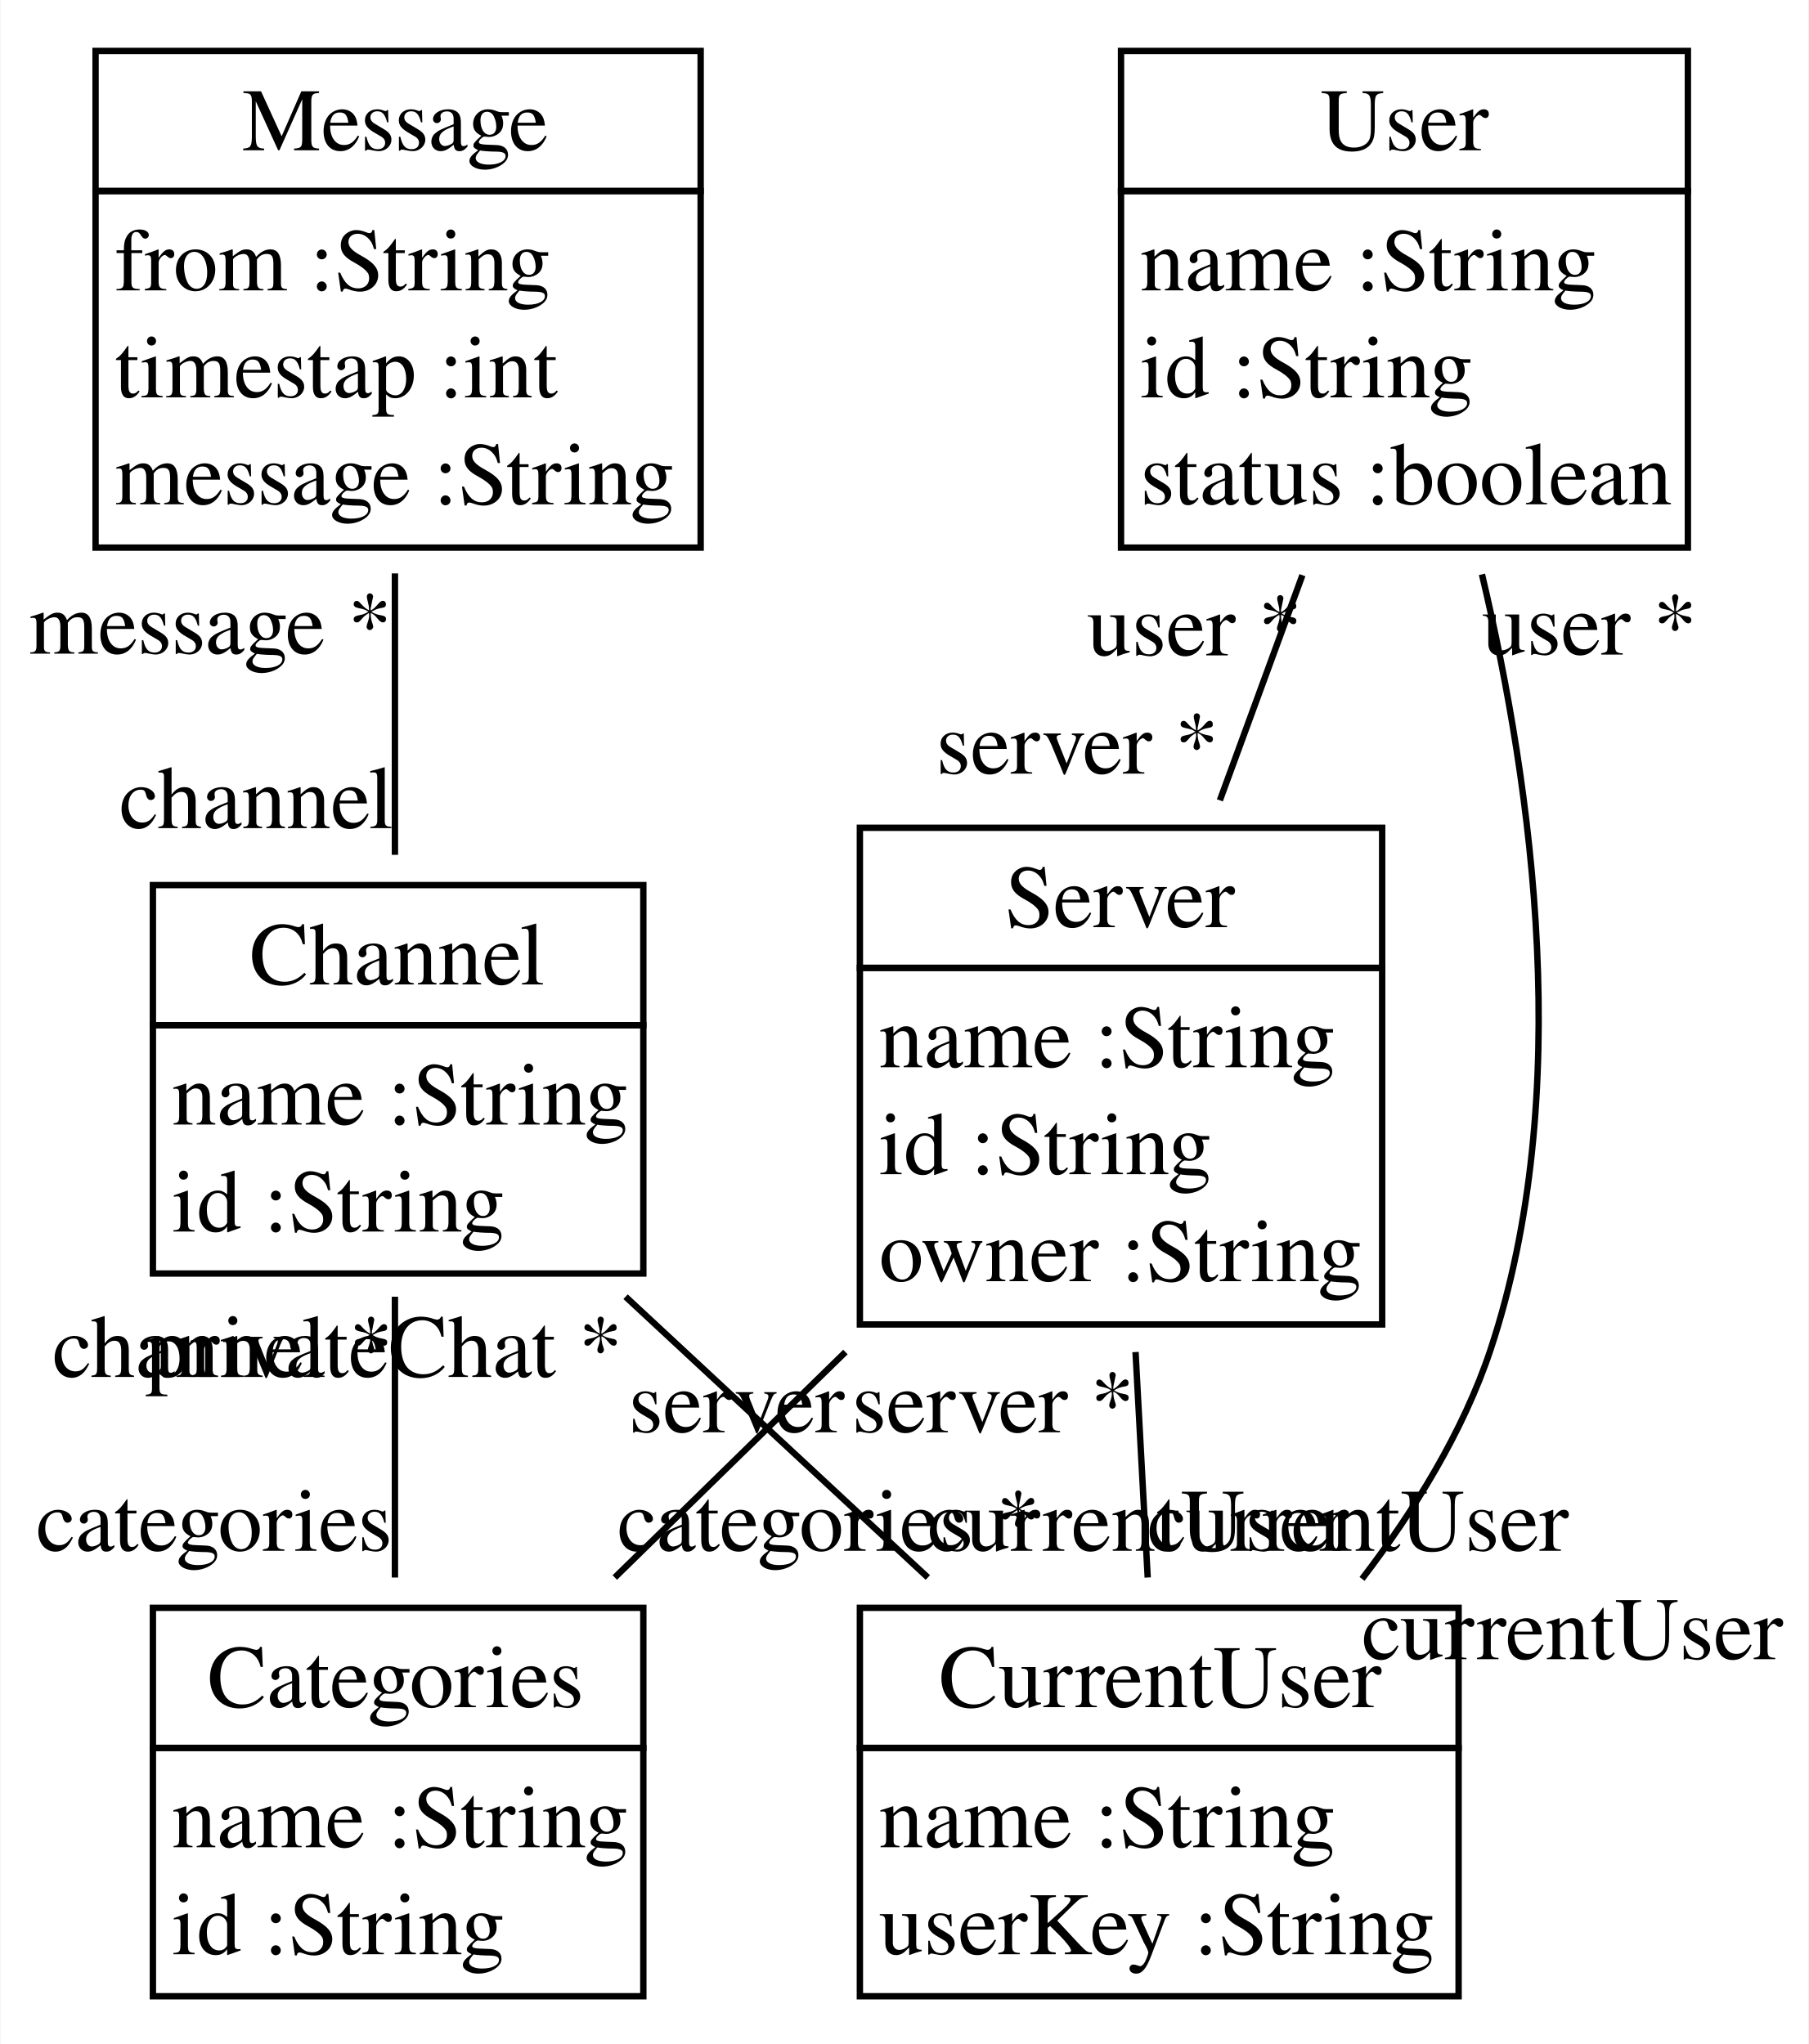
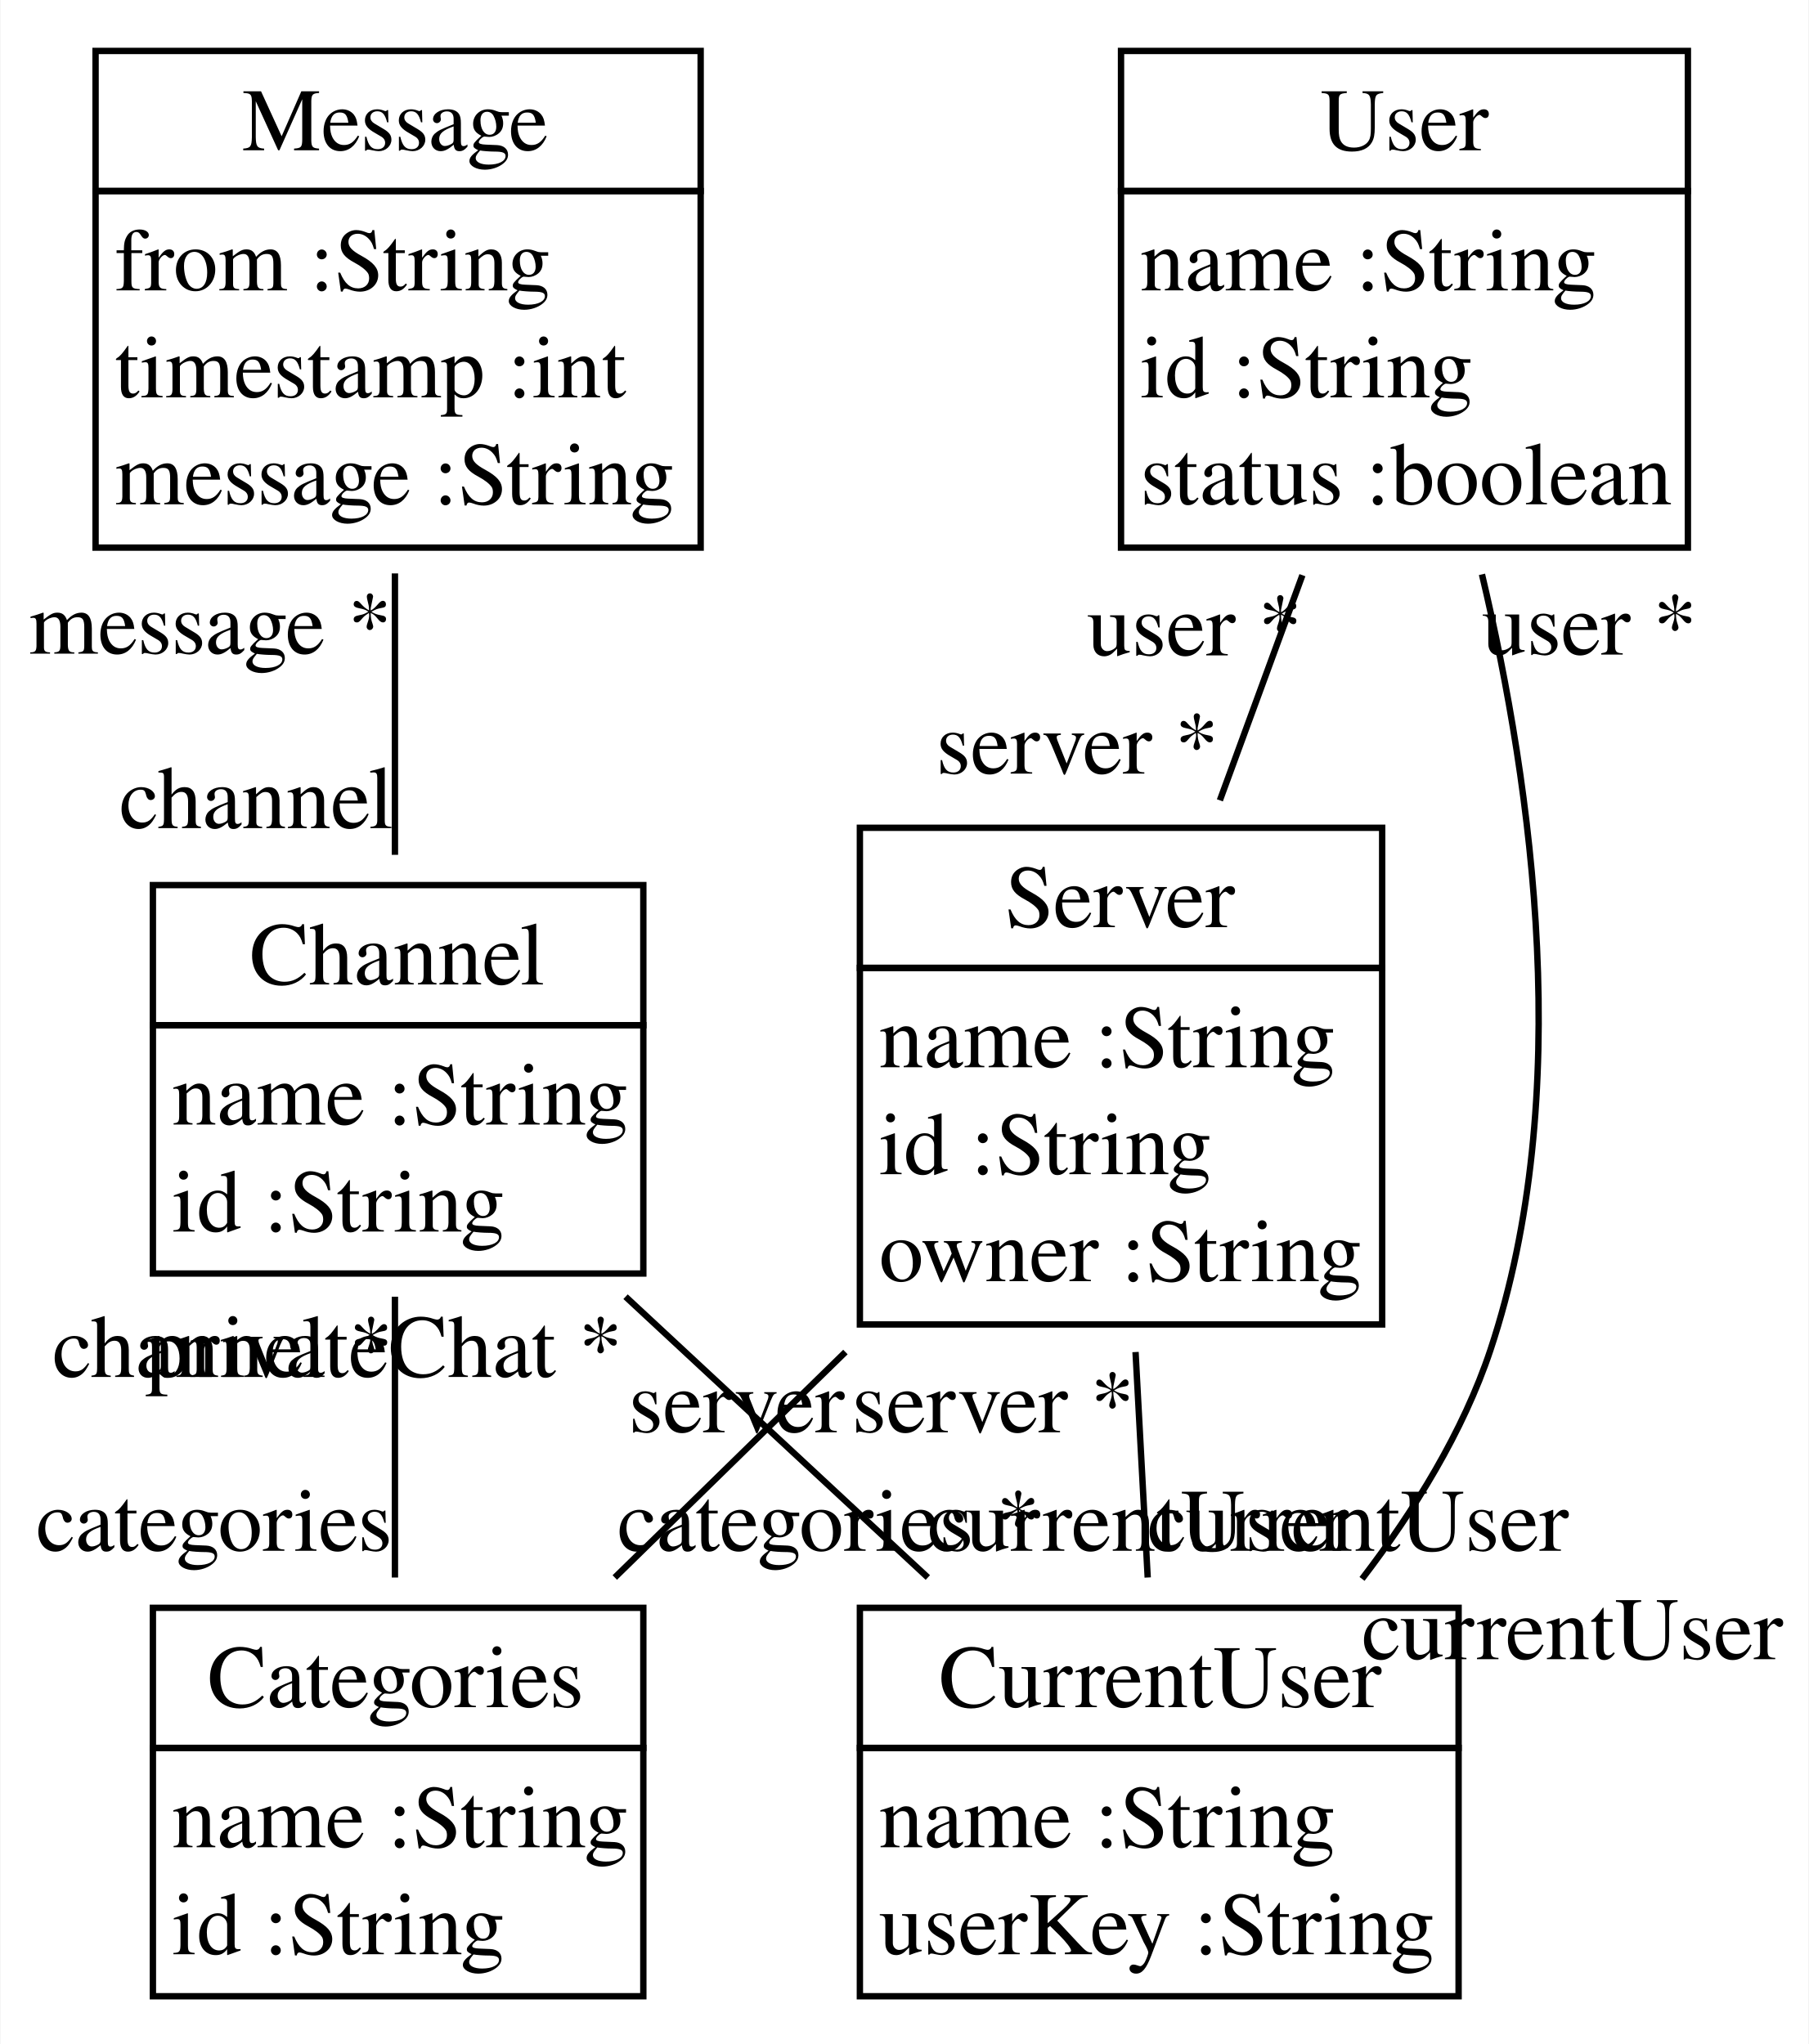
<svg xmlns="http://www.w3.org/2000/svg" width="284px" height="321px" viewBox="0.00 0.00 283.83 321.00">
  <g id="graph0" class="graph" transform="scale(1.0 1.0) rotate(0) translate(4 317)">
    <polygon fill="white" stroke="transparent" points="-4,4 -4,-317 279.83,-317 279.83,4 -4,4" />
    <g id="node1" class="node">
      <polygon fill="none" stroke="black" points="19.92,-42.5 19.92,-64.5 96.92,-64.5 96.92,-42.5 19.92,-42.5" />
      <text text-anchor="start" x="28.49" y="-48.9" font-family="Times,serif" font-size="14.00">Categories</text>
      <polygon fill="none" stroke="black" points="19.92,-3.5 19.92,-42.5 96.92,-42.5 96.92,-3.5 19.92,-3.5" />
      <text text-anchor="start" x="22.92" y="-26.9" font-family="Times,serif" font-size="14.00">name :String</text>
      <text text-anchor="start" x="22.92" y="-10.1" font-family="Times,serif" font-size="14.00">id :String</text>
    </g>
    <g id="node2" class="node">
      <polygon fill="none" stroke="black" points="19.92,-156 19.92,-178 96.92,-178 96.92,-156 19.92,-156" />
      <text text-anchor="start" x="35.1" y="-162.4" font-family="Times,serif" font-size="14.00">Channel</text>
      <polygon fill="none" stroke="black" points="19.92,-117 19.92,-156 96.92,-156 96.92,-117 19.92,-117" />
      <text text-anchor="start" x="22.92" y="-140.4" font-family="Times,serif" font-size="14.00">name :String</text>
      <text text-anchor="start" x="22.92" y="-123.6" font-family="Times,serif" font-size="14.00">id :String</text>
    </g>
    <g id="edge1" class="edge">
      <path fill="none" stroke="black" d="M57.92,-69.26C57.92,-83.23 57.92,-99.4 57.92,-113.36" />
      <text text-anchor="middle" x="30.91" y="-100.76" font-family="Times,serif" font-size="14.00">channel *</text>
      <text text-anchor="middle" x="29.55" y="-73.46" font-family="Times,serif" font-size="14.00">categories</text>
    </g>
    <g id="node5" class="node">
      <polygon fill="none" stroke="black" points="130.92,-165 130.92,-187 212.92,-187 212.92,-165 130.92,-165" />
      <text text-anchor="start" x="153.66" y="-171.4" font-family="Times,serif" font-size="14.00">Server</text>
      <polygon fill="none" stroke="black" points="130.92,-109 130.92,-165 212.92,-165 212.92,-109 130.92,-109" />
      <text text-anchor="start" x="133.92" y="-149.4" font-family="Times,serif" font-size="14.00">name :String</text>
      <text text-anchor="start" x="133.92" y="-132.6" font-family="Times,serif" font-size="14.00">id :String</text>
      <text text-anchor="start" x="133.92" y="-115.8" font-family="Times,serif" font-size="14.00">owner :String</text>
    </g>
    <g id="edge2" class="edge">
      <path fill="none" stroke="black" d="M92.44,-69.26C103.84,-80.41 116.67,-92.96 128.65,-104.67" />
      <text text-anchor="middle" x="111.55" y="-92.07" font-family="Times,serif" font-size="14.00">server</text>
      <text text-anchor="middle" x="126.06" y="-73.46" font-family="Times,serif" font-size="14.00">categories *</text>
    </g>
    <g id="node4" class="node">
      <polygon fill="none" stroke="black" points="10.92,-287 10.92,-309 105.92,-309 105.92,-287 10.92,-287" />
      <text text-anchor="start" x="33.93" y="-293.4" font-family="Times,serif" font-size="14.00">Message</text>
      <polygon fill="none" stroke="black" points="10.92,-231 10.92,-287 105.92,-287 105.92,-231 10.92,-231" />
      <text text-anchor="start" x="13.92" y="-271.4" font-family="Times,serif" font-size="14.00">from :String</text>
-       <text text-anchor="start" x="13.92" y="-254.6" font-family="Times,serif" font-size="14.00">timestap :int</text>
+       <text text-anchor="start" x="13.92" y="-254.6" font-family="Times,serif" font-size="14.00">timestamp :int</text>
      <text text-anchor="start" x="13.92" y="-237.8" font-family="Times,serif" font-size="14.00">message :String</text>
    </g>
    <g id="edge3" class="edge">
      <path fill="none" stroke="black" d="M57.92,-182.75C57.92,-196.47 57.92,-212.48 57.92,-226.95" />
      <text text-anchor="middle" x="28.96" y="-214.35" font-family="Times,serif" font-size="14.00">message *</text>
      <text text-anchor="middle" x="36.16" y="-186.95" font-family="Times,serif" font-size="14.00">channel</text>
    </g>
    <g id="node3" class="node">
      <polygon fill="none" stroke="black" points="130.92,-42.5 130.92,-64.5 224.92,-64.5 224.92,-42.5 130.92,-42.5" />
      <text text-anchor="start" x="143.33" y="-48.9" font-family="Times,serif" font-size="14.00">CurrentUser</text>
      <polygon fill="none" stroke="black" points="130.92,-3.5 130.92,-42.5 224.92,-42.5 224.92,-3.5 130.92,-3.5" />
      <text text-anchor="start" x="133.92" y="-26.9" font-family="Times,serif" font-size="14.00">name :String</text>
      <text text-anchor="start" x="133.92" y="-10.1" font-family="Times,serif" font-size="14.00">userKey :String</text>
    </g>
    <g id="edge4" class="edge">
      <path fill="none" stroke="black" d="M141.59,-69.26C126.56,-83.23 109.15,-99.4 94.13,-113.36" />
      <text text-anchor="middle" x="56.22" y="-100.76" font-family="Times,serif" font-size="14.00">privateChat *</text>
      <text text-anchor="middle" x="174.63" y="-73.46" font-family="Times,serif" font-size="14.00">currentUser</text>
    </g>
    <g id="edge5" class="edge">
      <path fill="none" stroke="black" d="M176.11,-69.26C175.51,-80.41 174.83,-92.96 174.2,-104.67" />
      <text text-anchor="middle" x="151.85" y="-92.07" font-family="Times,serif" font-size="14.00">server *</text>
      <text text-anchor="middle" x="209.14" y="-73.46" font-family="Times,serif" font-size="14.00">currentUser</text>
    </g>
    <g id="node6" class="node">
      <polygon fill="none" stroke="black" points="171.92,-287 171.92,-309 260.92,-309 260.92,-287 171.92,-287" />
      <text text-anchor="start" x="203.21" y="-293.4" font-family="Times,serif" font-size="14.00">User</text>
      <polygon fill="none" stroke="black" points="171.92,-231 171.92,-287 260.92,-287 260.92,-231 171.92,-231" />
      <text text-anchor="start" x="174.92" y="-271.4" font-family="Times,serif" font-size="14.00">name :String</text>
      <text text-anchor="start" x="174.92" y="-254.6" font-family="Times,serif" font-size="14.00">id :String</text>
      <text text-anchor="start" x="174.92" y="-237.8" font-family="Times,serif" font-size="14.00">status :boolean</text>
    </g>
    <g id="edge6" class="edge">
      <path fill="none" stroke="black" d="M209.76,-69.04C217.94,-79.72 225.64,-92.13 229.92,-105 243.18,-144.86 236.6,-193.02 228.59,-226.8" />
      <text text-anchor="middle" x="245.5" y="-214.2" font-family="Times,serif" font-size="14.00">user *</text>
      <text text-anchor="middle" x="242.79" y="-56.44" font-family="Times,serif" font-size="14.00">currentUser</text>
    </g>
    <g id="edge7" class="edge">
      <path fill="none" stroke="black" d="M187.44,-191.31C191.64,-202.78 196.2,-215.2 200.4,-226.67" />
      <text text-anchor="middle" x="183.49" y="-214.07" font-family="Times,serif" font-size="14.00">user *</text>
      <text text-anchor="middle" x="165.09" y="-195.51" font-family="Times,serif" font-size="14.00">server *</text>
    </g>
  </g>
</svg>
